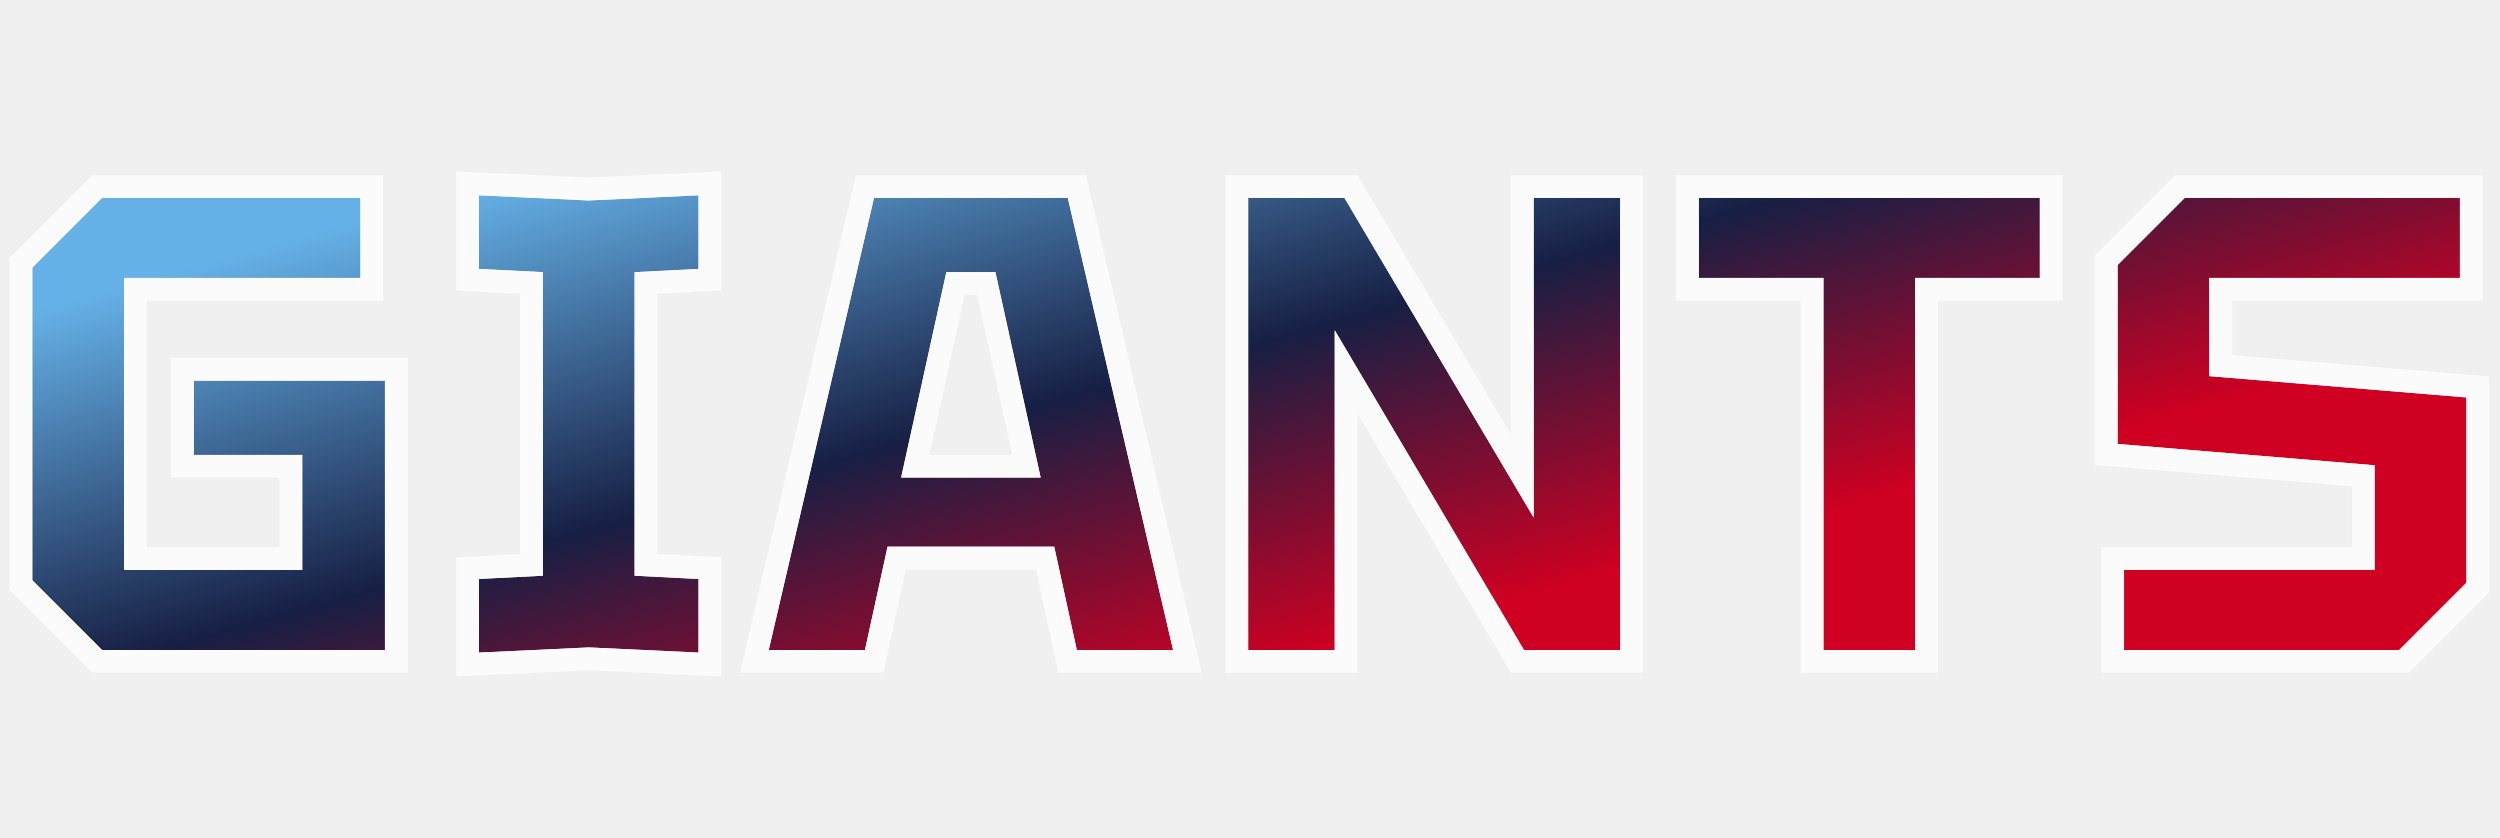
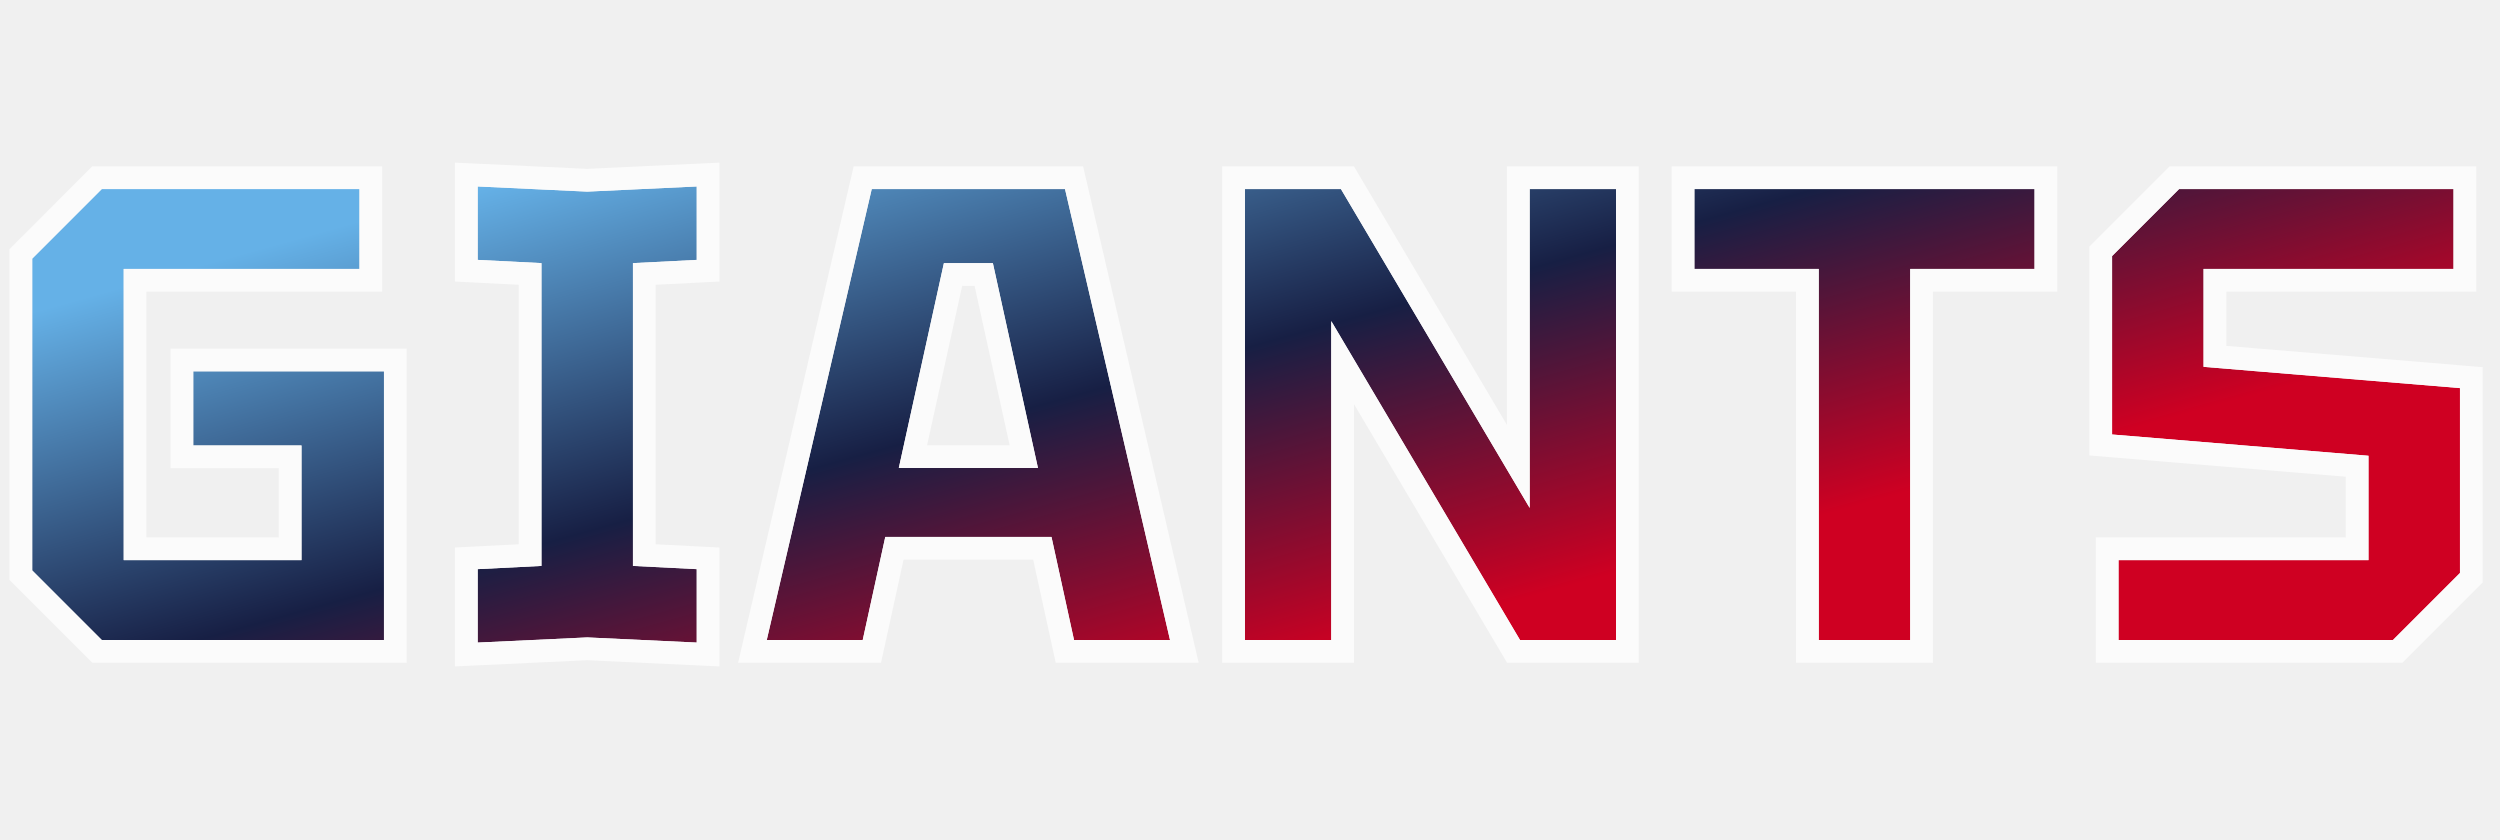
- <svg xmlns="http://www.w3.org/2000/svg" width="200" height="67" fill="none" viewBox="0 0 200 67">
-   <mask id="b" width="200" height="42" x="0" y="13" fill="#000" maskUnits="userSpaceOnUse">
-     <path fill="#fff" d="M0 13h200v42H0z" />
-     <path d="M2.584 46.42V21.41l5.58-5.58h20.669v6.407H9.92v23.356h14.261v-9.198h-8.68v-5.942h15.294V52H8.164zm35.73 5.787v-5.89l5.115-.26V21.773l-5.115-.258v-5.89l8.784.412 8.784-.413v5.89l-5.115.259v24.286l5.115.258v5.89l-8.784-.413zM61.498 52l8.423-36.17h15.501L93.845 52h-7.7l-1.808-8.267H71.006L69.197 52zm10.593-13.796h11.161l-3.617-16.432h-3.927zM99.854 52V15.83h7.699l15.14 25.577V15.83h6.924V52h-7.699l-15.14-25.577V52zm46.023 0V22.237h-9.972V15.83h27.282v6.407h-9.972V52zm24.046 0v-6.407h20.049v-8.371l-20.565-1.705V21.204l5.373-5.374h22.013v6.407h-20.049v7.854l20.565 1.705v14.83L191.935 52z" />
+ <svg xmlns="http://www.w3.org/2000/svg" width="125" height="42" viewBox="0 0 125 42" fill="none">
+   <mask id="path-1-outside-1_6494_33528" maskUnits="userSpaceOnUse" x="0" y="8" width="125" height="26" fill="black">
+     <rect fill="white" y="8" width="125" height="26" />
+     <path d="M1.611 28.521V12.931L5.089 9.452H17.974V13.446H6.185V28.006H15.075V22.272H9.663V18.568H19.198V32H5.089L1.611 28.521ZM23.884 32.129V28.457L27.073 28.296V13.156L23.884 12.995V9.323L29.36 9.581L34.836 9.323V12.995L31.647 13.156V28.296L34.836 28.457V32.129L29.36 31.871L23.884 32.129ZM38.337 32L43.587 9.452H53.25L58.501 32H53.701L52.574 26.846H44.264L43.136 32H38.337ZM44.94 23.4H51.898L49.643 13.156H47.195L44.94 23.4ZM62.247 32V9.452H67.046L76.484 25.397V9.452H80.8V32H76.001L66.563 16.055V32H62.247ZM90.937 32V13.446H84.72V9.452H101.727V13.446H95.511V32H90.937ZM105.926 32V28.006H118.424V22.788L105.604 21.725V12.802L108.954 9.452H122.676V13.446H110.178V18.343L122.998 19.405V28.65L119.648 32H105.926Z" />
  </mask>
-   <path fill="url(#a)" d="M2.584 46.42V21.41l5.58-5.58h20.669v6.407H9.92v23.356h14.261v-9.198h-8.68v-5.942h15.294V52H8.164zm35.73 5.787v-5.89l5.115-.26V21.773l-5.115-.258v-5.89l8.784.412 8.784-.413v5.89l-5.115.259v24.286l5.115.258v5.89l-8.784-.413zM61.498 52l8.423-36.17h15.501L93.845 52h-7.7l-1.808-8.267H71.006L69.197 52zm10.593-13.796h11.161l-3.617-16.432h-3.927zM99.854 52V15.83h7.699l15.14 25.577V15.83h6.924V52h-7.699l-15.14-25.577V52zm46.023 0V22.237h-9.972V15.83h27.282v6.407h-9.972V52zm24.046 0v-6.407h20.049v-8.371l-20.565-1.705V21.204l5.373-5.374h22.013v6.407h-20.049v7.854l20.565 1.705v14.83L191.935 52z" />
-   <path fill="#FBFBFB" d="M2.584 46.42H.76v.755l.534.534zm0-25.01-1.29-1.29-.534.535v.755zm5.58-5.58v-1.824H7.41l-.534.534zm20.669 0h1.824v-1.824h-1.824zm0 6.407v1.824h1.824v-1.824zm-18.912 0v-1.824H8.097v1.824zm0 23.356H8.097v1.823h1.824zm14.261 0v1.823h1.824v-1.823zm0-9.198h1.824v-1.824h-1.824zm-8.68 0h-1.824v1.824H15.5zm0-5.942v-1.824h-1.824v1.824zm15.294 0h1.824v-1.824h-1.824zm0 21.547v1.824h1.824V52zM8.164 52l-1.29 1.29.535.534h.755zm-5.58-5.58h1.823V21.41H.76v25.01zm0-25.01 1.29 1.29 5.58-5.58-1.29-1.29-1.29-1.29-5.58 5.58zm5.58-5.58v1.824h20.669v-3.648H8.164zm20.669 0h-1.824v6.407h3.648V15.83zm0 6.407v-1.824H9.92v3.648h18.912zm-18.912 0H8.097v23.356h3.648V22.237zm0 23.356v1.823h14.261V43.77H9.921zm14.261 0h1.824v-9.198H22.36v9.198zm0-9.198v-1.824h-8.68v3.648h8.68zm-8.68 0h1.823v-5.942h-3.647v5.942zm0-5.942v1.824h15.294v-3.648H15.502zm15.294 0h-1.823V52h3.647V30.453zm0 21.547v-1.824H8.164v3.648h22.632zM8.164 52l1.29-1.29-5.58-5.58-1.29 1.29-1.29 1.289 5.58 5.58zm30.15.207H36.49v1.911l1.91-.09zm0-5.89-.092-1.822-1.732.087v1.734zm5.115-.26.092 1.822 1.732-.087v-1.734zm0-24.285h1.824v-1.734l-1.732-.087zm-5.115-.258H36.49v1.734l1.732.087zm0-5.89L38.4 13.8l-1.91-.09v1.912zm8.784.412-.086 1.822.086.004.086-.004zm8.784-.413h1.824v-1.912l-1.91.09zm0 5.89.092 1.822 1.732-.087v-1.734zm-5.115.259-.092-1.821-1.732.087v1.734zm0 24.286h-1.824v1.734l1.732.087zm5.115.258h1.824v-1.734l-1.732-.087zm0 5.89-.086 1.822 1.91.09v-1.911zm-8.784-.413.086-1.821-.086-.004-.086.004zm-8.784.414h1.824v-5.89H36.49v5.89zm0-5.89.092 1.82 5.115-.258-.092-1.821-.092-1.822-5.115.259zm5.115-.26h1.824V21.773h-3.647v24.286zm0-24.285.092-1.821-5.115-.259-.092 1.822-.092 1.821 5.115.258zm-5.115-.258h1.824v-5.89H36.49v5.89zm0-5.89-.086 1.82 8.784.414.086-1.822.086-1.821L38.4 13.8zm8.784.412.086 1.822 8.784-.413-.086-1.822-.086-1.822-8.784.414zm8.784-.413H54.06v5.89h3.647v-5.89zm0 5.89-.092-1.82-5.115.258.092 1.821.092 1.821 5.115-.258zm-5.115.259h-1.824v24.286h3.647V21.772zm0 24.286-.092 1.821 5.115.259.092-1.822.092-1.821-5.115-.259zm5.115.258H54.06v5.89h3.647v-5.89zm0 5.89.086-1.821-8.784-.413-.086 1.821-.086 1.822 8.784.413zm-8.784-.413-.086-1.821-8.784.413.086 1.822.086 1.821 8.784-.413zm14.4.207-1.776-.414-.52 2.238h2.296zm8.423-36.17v-1.824h-1.448l-.329 1.41zm15.501 0 1.776-.414-.328-1.41h-1.448zM93.845 52v1.824h2.297l-.521-2.238zm-7.7 0-1.78.39.313 1.434h1.468zm-1.808-8.267 1.782-.39-.314-1.434h-1.468zm-13.331 0v-1.824h-1.468l-.314 1.434zM69.197 52v1.824h1.468l.314-1.434zm2.894-13.796-1.781-.392-.488 2.215h2.269zm11.161 0v1.823h2.269l-.488-2.215zm-3.617-16.432 1.781-.392-.315-1.432h-1.466zm-3.927 0v-1.824h-1.466l-.315 1.432zM61.498 52l1.776.414 8.423-36.17-1.776-.414-1.777-.414-8.422 36.17zm8.423-36.17v1.824h15.501v-3.648H69.921zm15.501 0-1.776.413 8.423 36.17L93.845 52l1.776-.414-8.423-36.17zM93.845 52v-1.824h-7.7v3.648h7.7zm-7.7 0 1.782-.39-1.808-8.267-1.782.39-1.781.39 1.808 8.267zm-1.808-8.267v-1.824H71.006v3.647h13.331zm-13.331 0-1.782-.39-1.808 8.267 1.781.39 1.782.39 1.808-8.268zM69.197 52v-1.824h-7.699v3.648h7.7zm2.894-13.796v1.823h11.161V36.38H72.091zm11.161 0 1.781-.392-3.617-16.432-1.781.392-1.781.392 3.617 16.432zm-3.617-16.432v-1.824h-3.927v3.648h3.927zm-3.927 0-1.781-.392-3.617 16.432 1.781.392 1.781.392 3.617-16.432zM99.854 52H98.03v1.824h1.824zm0-36.17v-1.824H98.03v1.824zm7.699 0 1.569-.93-.529-.894h-1.04zm15.14 25.577-1.569.93 3.393 5.732v-6.662zm0-25.577v-1.824h-1.824v1.824zm6.924 0h1.824v-1.824h-1.824zm0 36.17v1.824h1.824V52zm-7.699 0-1.57.929.53.895h1.04zm-15.14-25.577 1.569-.93-3.393-5.732v6.662zm0 25.577v1.824h1.824V52zm-6.924 0h1.824V15.83H98.03V52zm0-36.17v1.824h7.699v-3.648h-7.699zm7.699 0-1.569.929 15.14 25.577 1.569-.929 1.569-.929-15.14-25.577zm15.14 25.577h1.824V15.83h-3.648v25.577zm0-25.577v1.824h6.924v-3.648h-6.924zm6.924 0h-1.824V52h3.648V15.83zm0 36.17v-1.824h-7.699v3.648h7.699zm-7.699 0 1.569-.929-15.14-25.577-1.569.928-1.569.93 15.139 25.577zm-15.14-25.577h-1.824V52h3.648V26.423zm0 25.577v-1.824h-6.924v3.648h6.924zm39.099 0h-1.823v1.824h1.823zm0-29.763h1.824v-1.824h-1.824zm-9.972 0h-1.824v1.824h1.824zm0-6.407v-1.824h-1.824v1.824zm27.282 0h1.824v-1.824h-1.824zm0 6.407v1.824h1.824v-1.824zm-9.972 0v-1.824h-1.824v1.824zm0 29.763v1.824h1.823V52zm-7.338 0h1.824V22.237h-3.647V52zm0-29.763v-1.824h-9.972v3.648h9.972zm-9.972 0h1.823V15.83h-3.647v6.407zm0-6.407v1.824h27.282v-3.648h-27.282zm27.282 0h-1.823v6.407h3.647V15.83zm0 6.407v-1.824h-9.972v3.648h9.972zm-9.972 0h-1.824V52h3.647V22.237zm0 29.763v-1.824h-7.338v3.648h7.338zm16.708 0H168.1v1.824h1.823zm0-6.407v-1.824H168.1v1.824zm20.049 0v1.823h1.824v-1.823zm0-8.371h1.824v-1.679l-1.673-.139zm-20.565-1.705h-1.824v1.678l1.673.14zm0-14.313-1.29-1.29-.534.534v.756zm5.373-5.374v-1.824h-.755l-.534.534zm22.013 0h1.823v-1.824h-1.823zm0 6.407v1.824h1.823v-1.824zm-20.049 0v-1.824h-1.824v1.824zm0 7.854h-1.824v1.679l1.673.139zm20.565 1.705h1.824v-1.678l-1.673-.14zm0 14.83 1.29 1.29.534-.534v-.756zM191.935 52v1.824h.756l.534-.534zm-22.012 0h1.824v-6.407H168.1V52zm0-6.407v1.823h20.049V43.77h-20.049zm20.049 0h1.824v-8.371h-3.648v8.37zm0-8.371.151-1.818-20.566-1.705-.15 1.818-.151 1.817 20.565 1.705zm-20.565-1.705h1.823V21.204h-3.647v14.313zm0-14.313 1.289 1.29 5.374-5.375-1.29-1.29-1.289-1.289-5.374 5.374zm5.373-5.374v1.824h22.013v-3.648H174.78zm22.013 0h-1.824v6.407h3.647V15.83zm0 6.407v-1.824h-20.049v3.648h20.049zm-20.049 0h-1.824v7.854h3.648v-7.854zm0 7.854-.151 1.818 20.566 1.705.15-1.818.151-1.817-20.565-1.705zm20.565 1.705h-1.823v14.83h3.647v-14.83zm0 14.83-1.289-1.29-5.374 5.374 1.289 1.29 1.29 1.29 5.374-5.374zM191.935 52v-1.824h-22.012v3.648h22.012z" mask="url(#b)" />
+   <path d="M1.611 28.521V12.931L5.089 9.452H17.974V13.446H6.185V28.006H15.075V22.272H9.663V18.568H19.198V32H5.089L1.611 28.521ZM23.884 32.129V28.457L27.073 28.296V13.156L23.884 12.995V9.323L29.36 9.581L34.836 9.323V12.995L31.647 13.156V28.296L34.836 28.457V32.129L29.36 31.871L23.884 32.129ZM38.337 32L43.587 9.452H53.25L58.501 32H53.701L52.574 26.846H44.264L43.136 32H38.337ZM44.94 23.4H51.898L49.643 13.156H47.195L44.94 23.4ZM62.247 32V9.452H67.046L76.484 25.397V9.452H80.8V32H76.001L66.563 16.055V32H62.247ZM90.937 32V13.446H84.72V9.452H101.727V13.446H95.511V32H90.937ZM105.926 32V28.006H118.424V22.788L105.604 21.725V12.802L108.954 9.452H122.676V13.446H110.178V18.343L122.998 19.405V28.65L119.648 32H105.926Z" fill="url(#paint0_linear_6494_33528)" />
+   <path d="M1.611 28.521H0.474V28.992L0.807 29.325L1.611 28.521ZM1.611 12.931L0.807 12.127L0.474 12.46V12.931H1.611ZM5.089 9.452V8.315H4.618L4.285 8.648L5.089 9.452ZM17.974 9.452H19.111V8.315H17.974V9.452ZM17.974 13.446V14.583H19.111V13.446H17.974ZM6.185 13.446V12.31H5.048V13.446H6.185ZM6.185 28.006H5.048V29.143H6.185V28.006ZM15.075 28.006V29.143H16.212V28.006H15.075ZM15.075 22.272H16.212V21.135H15.075V22.272ZM9.663 22.272H8.526V23.409H9.663V22.272ZM9.663 18.568V17.431H8.526V18.568H9.663ZM19.198 18.568H20.335V17.431H19.198V18.568ZM19.198 32V33.137H20.335V32H19.198ZM5.089 32L4.285 32.804L4.618 33.137H5.089V32ZM1.611 28.521H2.747V12.931H1.611H0.474V28.521H1.611ZM1.611 12.931L2.414 13.735L5.893 10.256L5.089 9.452L4.285 8.648L0.807 12.127L1.611 12.931ZM5.089 9.452V10.589H17.974V9.452V8.315H5.089V9.452ZM17.974 9.452H16.837V13.446H17.974H19.111V9.452H17.974ZM17.974 13.446V12.31H6.185V13.446V14.583H17.974V13.446ZM6.185 13.446H5.048V28.006H6.185H7.321V13.446H6.185ZM6.185 28.006V29.143H15.075V28.006V26.869H6.185V28.006ZM15.075 28.006H16.212V22.272H15.075H13.938V28.006H15.075ZM15.075 22.272V21.135H9.663V22.272V23.409H15.075V22.272ZM9.663 22.272H10.8V18.568H9.663H8.526V22.272H9.663ZM9.663 18.568V19.705H19.198V18.568V17.431H9.663V18.568ZM19.198 18.568H18.061V32H19.198H20.335V18.568H19.198ZM19.198 32V30.863H5.089V32V33.137H19.198V32ZM5.089 32L5.893 31.196L2.414 27.717L1.611 28.521L0.807 29.325L4.285 32.804L5.089 32ZM23.884 32.129H22.747V33.321L23.937 33.264L23.884 32.129ZM23.884 28.457L23.827 27.321L22.747 27.376V28.457H23.884ZM27.073 28.296L27.13 29.431L28.21 29.377V28.296H27.073ZM27.073 13.156H28.21V12.076L27.13 12.021L27.073 13.156ZM23.884 12.995H22.747V14.076L23.827 14.131L23.884 12.995ZM23.884 9.323L23.937 8.188L22.747 8.132V9.323H23.884ZM29.36 9.581L29.306 10.717L29.36 10.719L29.413 10.717L29.36 9.581ZM34.836 9.323H35.973V8.132L34.782 8.188L34.836 9.323ZM34.836 12.995L34.893 14.131L35.973 14.076V12.995H34.836ZM31.647 13.156L31.59 12.021L30.51 12.076V13.156H31.647ZM31.647 28.296H30.51V29.377L31.59 29.431L31.647 28.296ZM34.836 28.457H35.973V27.376L34.893 27.321L34.836 28.457ZM34.836 32.129L34.782 33.264L35.973 33.321V32.129H34.836ZM29.36 31.871L29.413 30.736L29.36 30.733L29.306 30.736L29.36 31.871ZM23.884 32.129H25.021V28.457H23.884H22.747V32.129H23.884ZM23.884 28.457L23.941 29.592L27.13 29.431L27.073 28.296L27.015 27.16L23.827 27.321L23.884 28.457ZM27.073 28.296H28.21V13.156H27.073H25.936V28.296H27.073ZM27.073 13.156L27.13 12.021L23.941 11.86L23.884 12.995L23.827 14.131L27.015 14.292L27.073 13.156ZM23.884 12.995H25.021V9.323H23.884H22.747V12.995H23.884ZM23.884 9.323L23.831 10.459L29.306 10.717L29.36 9.581L29.413 8.446L23.937 8.188L23.884 9.323ZM29.36 9.581L29.413 10.717L34.889 10.459L34.836 9.323L34.782 8.188L29.306 8.446L29.36 9.581ZM34.836 9.323H33.699V12.995H34.836H35.973V9.323H34.836ZM34.836 12.995L34.778 11.86L31.59 12.021L31.647 13.156L31.704 14.292L34.893 14.131L34.836 12.995ZM31.647 13.156H30.51V28.296H31.647H32.784V13.156H31.647ZM31.647 28.296L31.59 29.431L34.778 29.592L34.836 28.457L34.893 27.321L31.704 27.16L31.647 28.296ZM34.836 28.457H33.699V32.129H34.836H35.973V28.457H34.836ZM34.836 32.129L34.889 30.993L29.413 30.736L29.36 31.871L29.306 33.007L34.782 33.264L34.836 32.129ZM29.36 31.871L29.306 30.736L23.831 30.993L23.884 32.129L23.937 33.264L29.413 33.007L29.36 31.871ZM38.337 32L37.229 31.742L36.905 33.137H38.337V32ZM43.587 9.452V8.315H42.684L42.48 9.194L43.587 9.452ZM53.25 9.452L54.358 9.194L54.153 8.315H53.25V9.452ZM58.501 32V33.137H59.933L59.608 31.742L58.501 32ZM53.701 32L52.591 32.243L52.786 33.137H53.701V32ZM52.574 26.846L53.684 26.603L53.489 25.709H52.574V26.846ZM44.264 26.846V25.709H43.348L43.153 26.603L44.264 26.846ZM43.136 32V33.137H44.051L44.247 32.243L43.136 32ZM44.94 23.4L43.83 23.155L43.526 24.537H44.94V23.4ZM51.898 23.4V24.537H53.312L53.008 23.155L51.898 23.4ZM49.643 13.156L50.753 12.912L50.557 12.02H49.643V13.156ZM47.195 13.156V12.02H46.281L46.084 12.912L47.195 13.156ZM38.337 32L39.444 32.258L44.694 9.71L43.587 9.452L42.48 9.194L37.229 31.742L38.337 32ZM43.587 9.452V10.589H53.25V9.452V8.315H43.587V9.452ZM53.25 9.452L52.143 9.71L57.394 32.258L58.501 32L59.608 31.742L54.358 9.194L53.25 9.452ZM58.501 32V30.863H53.701V32V33.137H58.501V32ZM53.701 32L54.812 31.757L53.684 26.603L52.574 26.846L51.463 27.089L52.591 32.243L53.701 32ZM52.574 26.846V25.709H44.264V26.846V27.983H52.574V26.846ZM44.264 26.846L43.153 26.603L42.026 31.757L43.136 32L44.247 32.243L45.374 27.089L44.264 26.846ZM43.136 32V30.863H38.337V32V33.137H43.136V32ZM44.94 23.4V24.537H51.898V23.4V22.263H44.94V23.4ZM51.898 23.4L53.008 23.155L50.753 12.912L49.643 13.156L48.532 13.401L50.787 23.644L51.898 23.4ZM49.643 13.156V12.02H47.195V13.156V14.293H49.643V13.156ZM47.195 13.156L46.084 12.912L43.83 23.155L44.94 23.4L46.05 23.644L48.305 13.401L47.195 13.156ZM62.247 32H61.11V33.137H62.247V32ZM62.247 9.452V8.315H61.11V9.452H62.247ZM67.046 9.452L68.025 8.873L67.694 8.315H67.046V9.452ZM76.484 25.397L75.506 25.976L77.621 29.549V25.397H76.484ZM76.484 9.452V8.315H75.347V9.452H76.484ZM80.8 9.452H81.937V8.315H80.8V9.452ZM80.8 32V33.137H81.937V32H80.8ZM76.001 32L75.023 32.579L75.353 33.137H76.001V32ZM66.563 16.055L67.541 15.476L65.426 11.903V16.055H66.563ZM66.563 32V33.137H67.7V32H66.563ZM62.247 32H63.384V9.452H62.247H61.11V32H62.247ZM62.247 9.452V10.589H67.046V9.452V8.315H62.247V9.452ZM67.046 9.452L66.068 10.031L75.506 25.976L76.484 25.397L77.462 24.818L68.025 8.873L67.046 9.452ZM76.484 25.397H77.621V9.452H76.484H75.347V25.397H76.484ZM76.484 9.452V10.589H80.8V9.452V8.315H76.484V9.452ZM80.8 9.452H79.663V32H80.8H81.937V9.452H80.8ZM80.8 32V30.863H76.001V32V33.137H80.8V32ZM76.001 32L76.979 31.421L67.541 15.476L66.563 16.055L65.585 16.635L75.023 32.579L76.001 32ZM66.563 16.055H65.426V32H66.563H67.7V16.055H66.563ZM66.563 32V30.863H62.247V32V33.137H66.563V32ZM90.937 32H89.8V33.137H90.937V32ZM90.937 13.446H92.074V12.31H90.937V13.446ZM84.72 13.446H83.583V14.583H84.72V13.446ZM84.72 9.452V8.315H83.583V9.452H84.72ZM101.727 9.452H102.864V8.315H101.727V9.452ZM101.727 13.446V14.583H102.864V13.446H101.727ZM95.511 13.446V12.31H94.374V13.446H95.511ZM95.511 32V33.137H96.648V32H95.511ZM90.937 32H92.074V13.446H90.937H89.8V32H90.937ZM90.937 13.446V12.31H84.72V13.446V14.583H90.937V13.446ZM84.72 13.446H85.857V9.452H84.72H83.583V13.446H84.72ZM84.72 9.452V10.589H101.727V9.452V8.315H84.72V9.452ZM101.727 9.452H100.591V13.446H101.727H102.864V9.452H101.727ZM101.727 13.446V12.31H95.511V13.446V14.583H101.727V13.446ZM95.511 13.446H94.374V32H95.511H96.648V13.446H95.511ZM95.511 32V30.863H90.937V32V33.137H95.511V32ZM105.926 32H104.79V33.137H105.926V32ZM105.926 28.006V26.869H104.79V28.006H105.926ZM118.424 28.006V29.143H119.561V28.006H118.424ZM118.424 22.788H119.561V21.741L118.518 21.655L118.424 22.788ZM105.604 21.725H104.468V22.771L105.51 22.858L105.604 21.725ZM105.604 12.802L104.801 11.998L104.468 12.331V12.802H105.604ZM108.954 9.452V8.315H108.483L108.15 8.648L108.954 9.452ZM122.676 9.452H123.813V8.315H122.676V9.452ZM122.676 13.446V14.583H123.813V13.446H122.676ZM110.178 13.446V12.31H109.041V13.446H110.178ZM110.178 18.343H109.041V19.389L110.084 19.476L110.178 18.343ZM122.998 19.405H124.135V18.359L123.092 18.273L122.998 19.405ZM122.998 28.65L123.802 29.454L124.135 29.121V28.65H122.998ZM119.648 32V33.137H120.119L120.452 32.804L119.648 32ZM105.926 32H107.063V28.006H105.926H104.79V32H105.926ZM105.926 28.006V29.143H118.424V28.006V26.869H105.926V28.006ZM118.424 28.006H119.561V22.788H118.424H117.288V28.006H118.424ZM118.424 22.788L118.518 21.655L105.698 20.592L105.604 21.725L105.51 22.858L118.33 23.921L118.424 22.788ZM105.604 21.725H106.741V12.802H105.604H104.468V21.725H105.604ZM105.604 12.802L106.408 13.606L109.758 10.256L108.954 9.452L108.15 8.648L104.801 11.998L105.604 12.802ZM108.954 9.452V10.589H122.676V9.452V8.315H108.954V9.452ZM122.676 9.452H121.539V13.446H122.676H123.813V9.452H122.676ZM122.676 13.446V12.31H110.178V13.446V14.583H122.676V13.446ZM110.178 13.446H109.041V18.343H110.178H111.315V13.446H110.178ZM110.178 18.343L110.084 19.476L122.904 20.538L122.998 19.405L123.092 18.273L110.272 17.209L110.178 18.343ZM122.998 19.405H121.861V28.65H122.998H124.135V19.405H122.998ZM122.998 28.65L122.194 27.846L118.845 31.196L119.648 32L120.452 32.804L123.802 29.454L122.998 28.65ZM119.648 32V30.863H105.926V32V33.137H119.648V32Z" fill="#FBFBFB" mask="url(#path-1-outside-1_6494_33528)" />
  <defs>
-     <linearGradient id="a" x1="-11.864" x2="9.778" y1="28.919" y2="106.774" gradientUnits="userSpaceOnUse">
+     <linearGradient id="paint0_linear_6494_33528" x1="-7.415" y1="18.128" x2="6.187" y2="66.912" gradientUnits="userSpaceOnUse">
      <stop stop-color="#65B1E7" />
-       <stop offset=".356" stop-color="#171F44" />
-       <stop offset=".668" stop-color="#CF0022" />
+       <stop offset="0.356" stop-color="#171F44" />
+       <stop offset="0.668" stop-color="#CF0022" />
    </linearGradient>
  </defs>
</svg>
